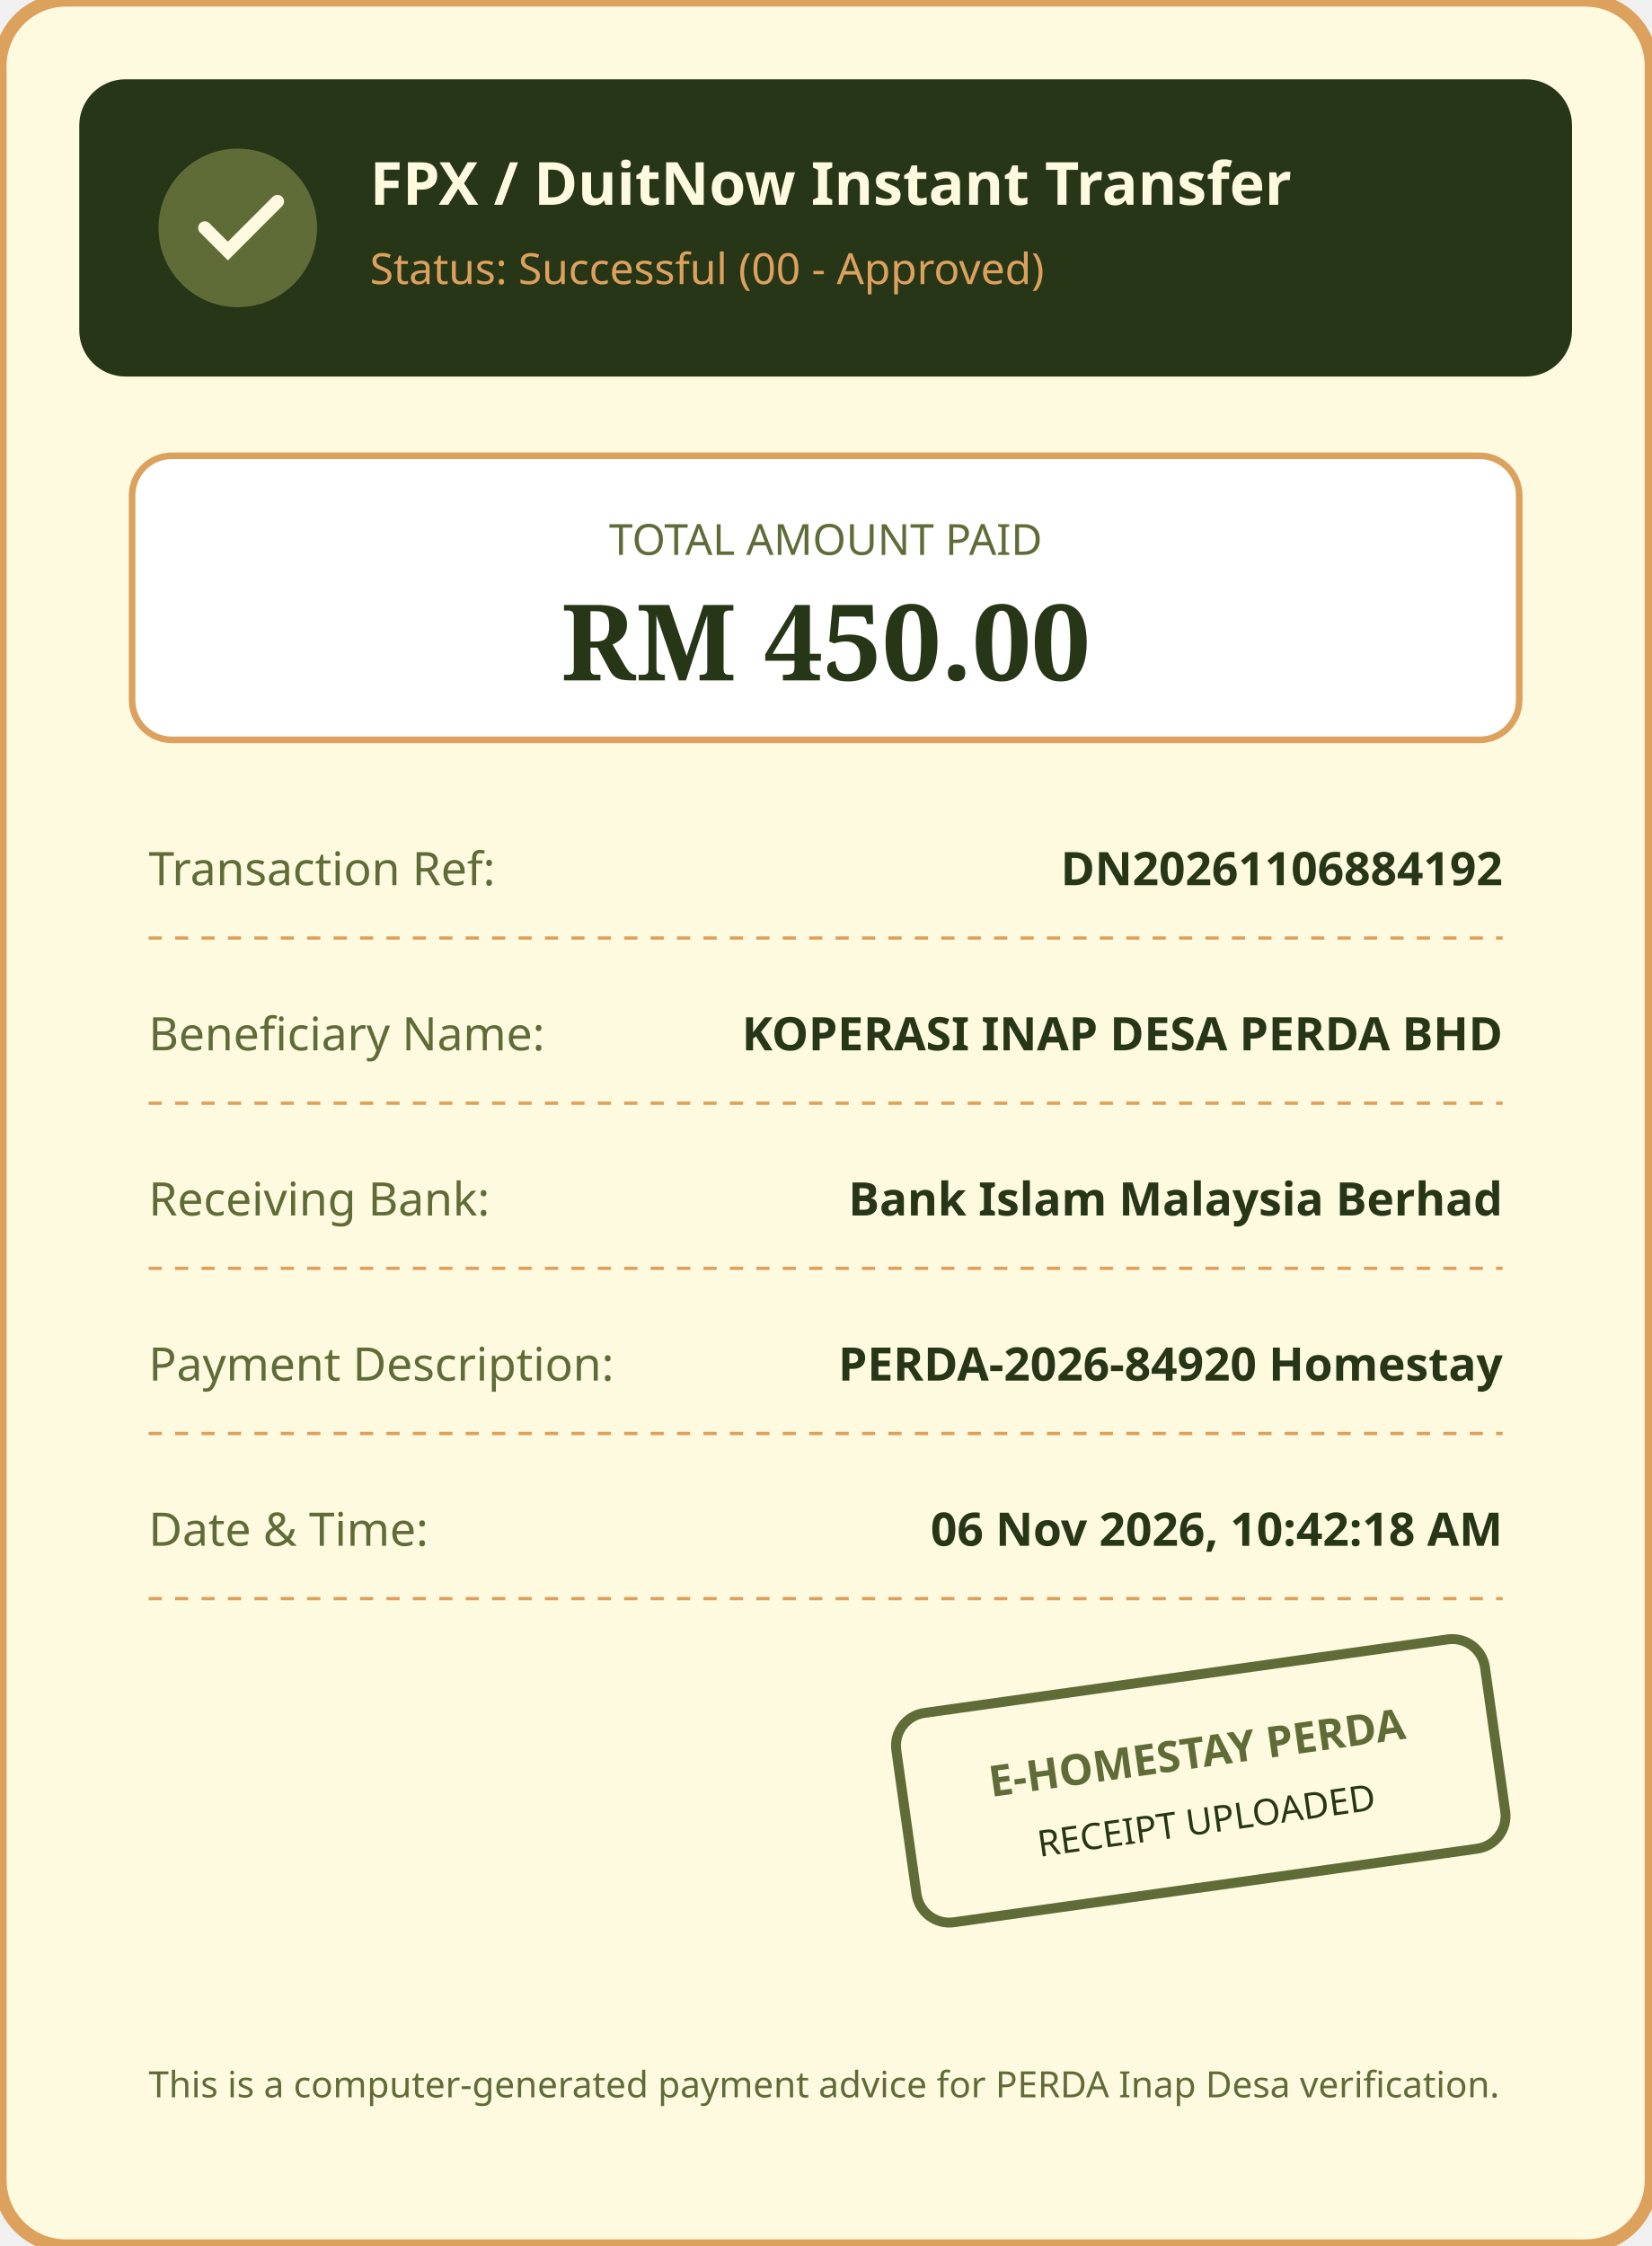
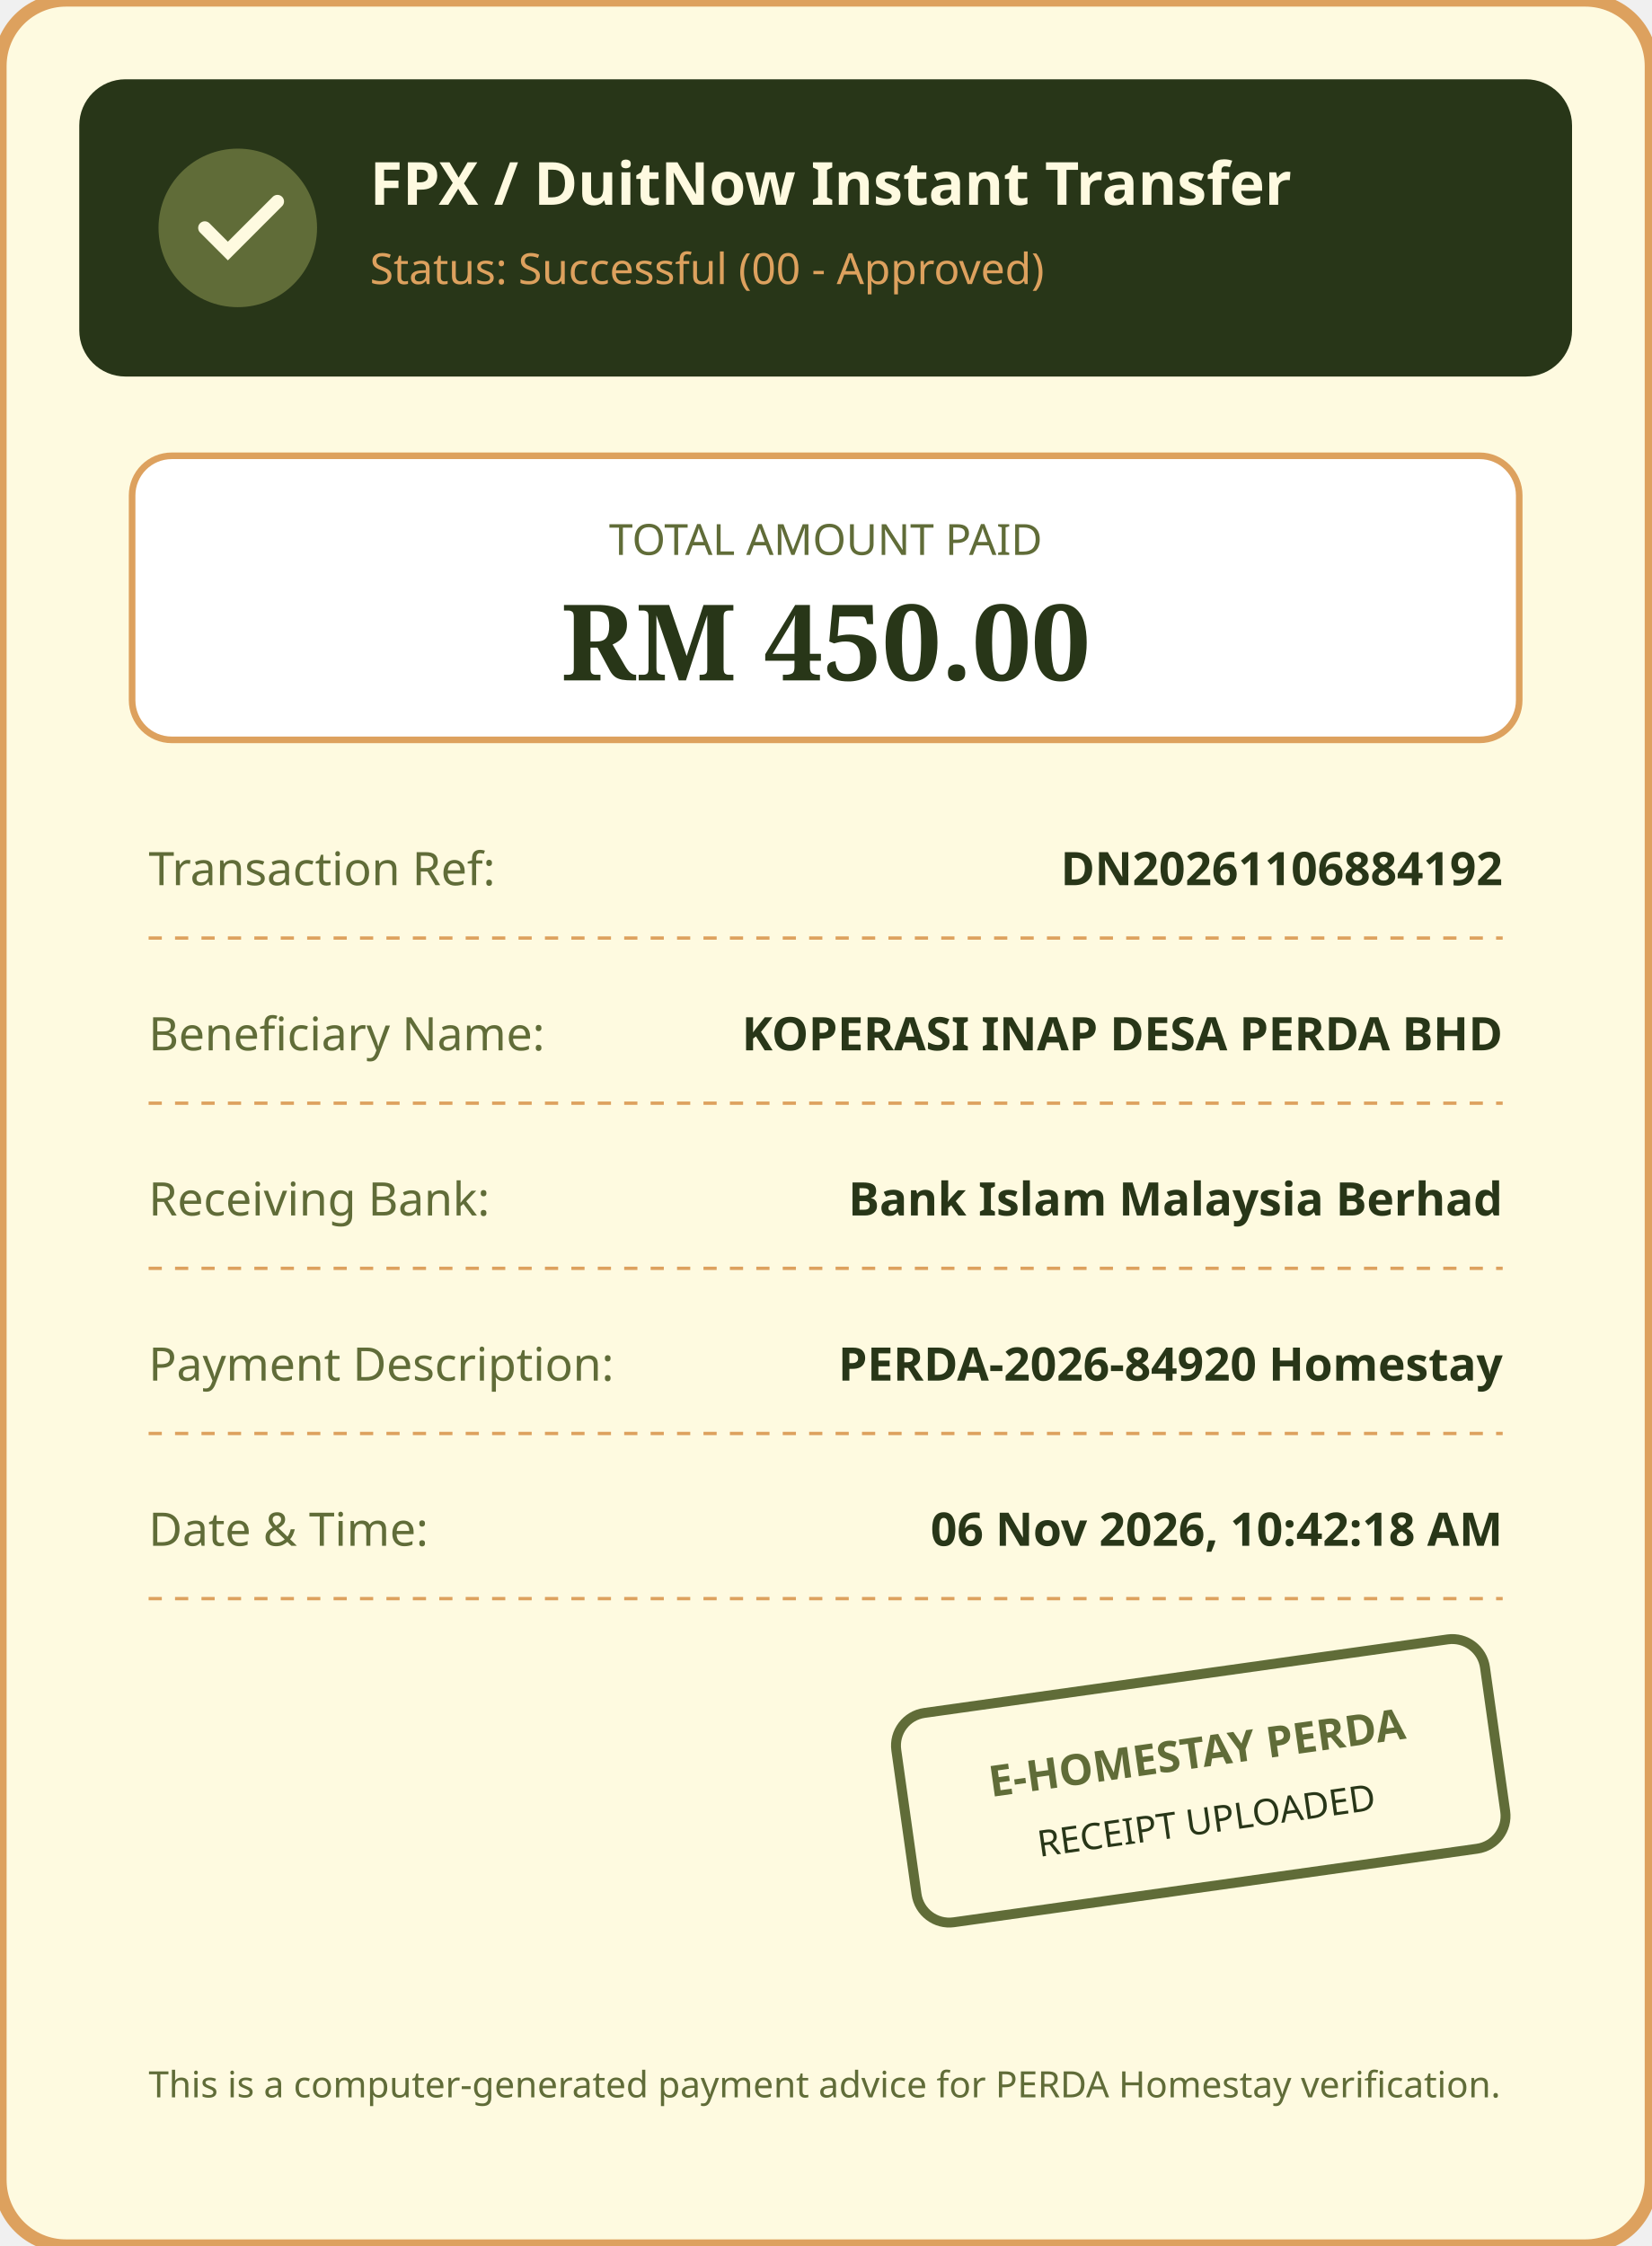
<svg xmlns="http://www.w3.org/2000/svg" viewBox="0 0 500 680">
  <rect width="500" height="680" rx="20" fill="#FEFAE0" stroke="#DDA15E" stroke-width="4" />
  <rect x="24" y="24" width="452" height="90" rx="14" fill="#283618" />
  <circle cx="72" cy="69" r="24" fill="#606C38" />
  <path d="M62 69 L69 76 L84 61" stroke="#FEFAE0" stroke-width="4" fill="none" stroke-linecap="round" />
  <text x="112" y="62" font-family="Poppins, sans-serif" font-size="18" font-weight="700" fill="#FEFAE0">FPX / DuitNow Instant Transfer</text>
  <text x="112" y="86" font-family="Poppins, sans-serif" font-size="13" fill="#DDA15E">Status: Successful (00 - Approved)</text>
  <rect x="40" y="138" width="420" height="86" rx="12" fill="#FFFFFF" stroke="#DDA15E" stroke-width="2" />
  <text x="250" y="168" text-anchor="middle" font-family="Poppins, sans-serif" font-size="13" fill="#606C38">TOTAL AMOUNT PAID</text>
  <text x="250" y="206" text-anchor="middle" font-family="Playfair Display, serif" font-size="32" font-weight="700" fill="#283618">RM 450.00</text>
  <g font-family="Poppins, sans-serif" font-size="14">
    <text x="45" y="268" fill="#606C38">Transaction Ref:</text>
    <text x="455" y="268" text-anchor="end" font-weight="600" fill="#283618">DN20261106884192</text>
    <line x1="45" y1="284" x2="455" y2="284" stroke="#DDA15E" stroke-dasharray="4 4" />
    <text x="45" y="318" fill="#606C38">Beneficiary Name:</text>
    <text x="455" y="318" text-anchor="end" font-weight="600" fill="#283618">KOPERASI INAP DESA PERDA BHD</text>
    <line x1="45" y1="334" x2="455" y2="334" stroke="#DDA15E" stroke-dasharray="4 4" />
    <text x="45" y="368" fill="#606C38">Receiving Bank:</text>
    <text x="455" y="368" text-anchor="end" font-weight="600" fill="#283618">Bank Islam Malaysia Berhad</text>
    <line x1="45" y1="384" x2="455" y2="384" stroke="#DDA15E" stroke-dasharray="4 4" />
    <text x="45" y="418" fill="#606C38">Payment Description:</text>
    <text x="455" y="418" text-anchor="end" font-weight="600" fill="#283618">PERDA-2026-84920 Homestay</text>
    <line x1="45" y1="434" x2="455" y2="434" stroke="#DDA15E" stroke-dasharray="4 4" />
    <text x="45" y="468" fill="#606C38">Date &amp; Time:</text>
    <text x="455" y="468" text-anchor="end" font-weight="600" fill="#283618">06 Nov 2026, 10:42:18 AM</text>
    <line x1="45" y1="484" x2="455" y2="484" stroke="#DDA15E" stroke-dasharray="4 4" />
  </g>
  <g transform="translate(270, 520) rotate(-8)">
    <rect x="0" y="0" width="180" height="64" rx="10" fill="none" stroke="#606C38" stroke-width="3" />
    <text x="90" y="28" text-anchor="middle" font-family="Poppins, sans-serif" font-size="13" font-weight="700" fill="#606C38">E-HOMESTAY PERDA</text>
    <text x="90" y="48" text-anchor="middle" font-family="Poppins, sans-serif" font-size="11" fill="#283618">RECEIPT UPLOADED</text>
  </g>
-   <text x="45" y="635" font-family="Poppins, sans-serif" font-size="11" fill="#606C38">This is a computer-generated payment advice for PERDA Inap Desa verification.</text>
+   <text x="45" y="635" font-family="Poppins, sans-serif" font-size="11" fill="#606C38">This is a computer-generated payment advice for PERDA Homestay verification.</text>
</svg>
